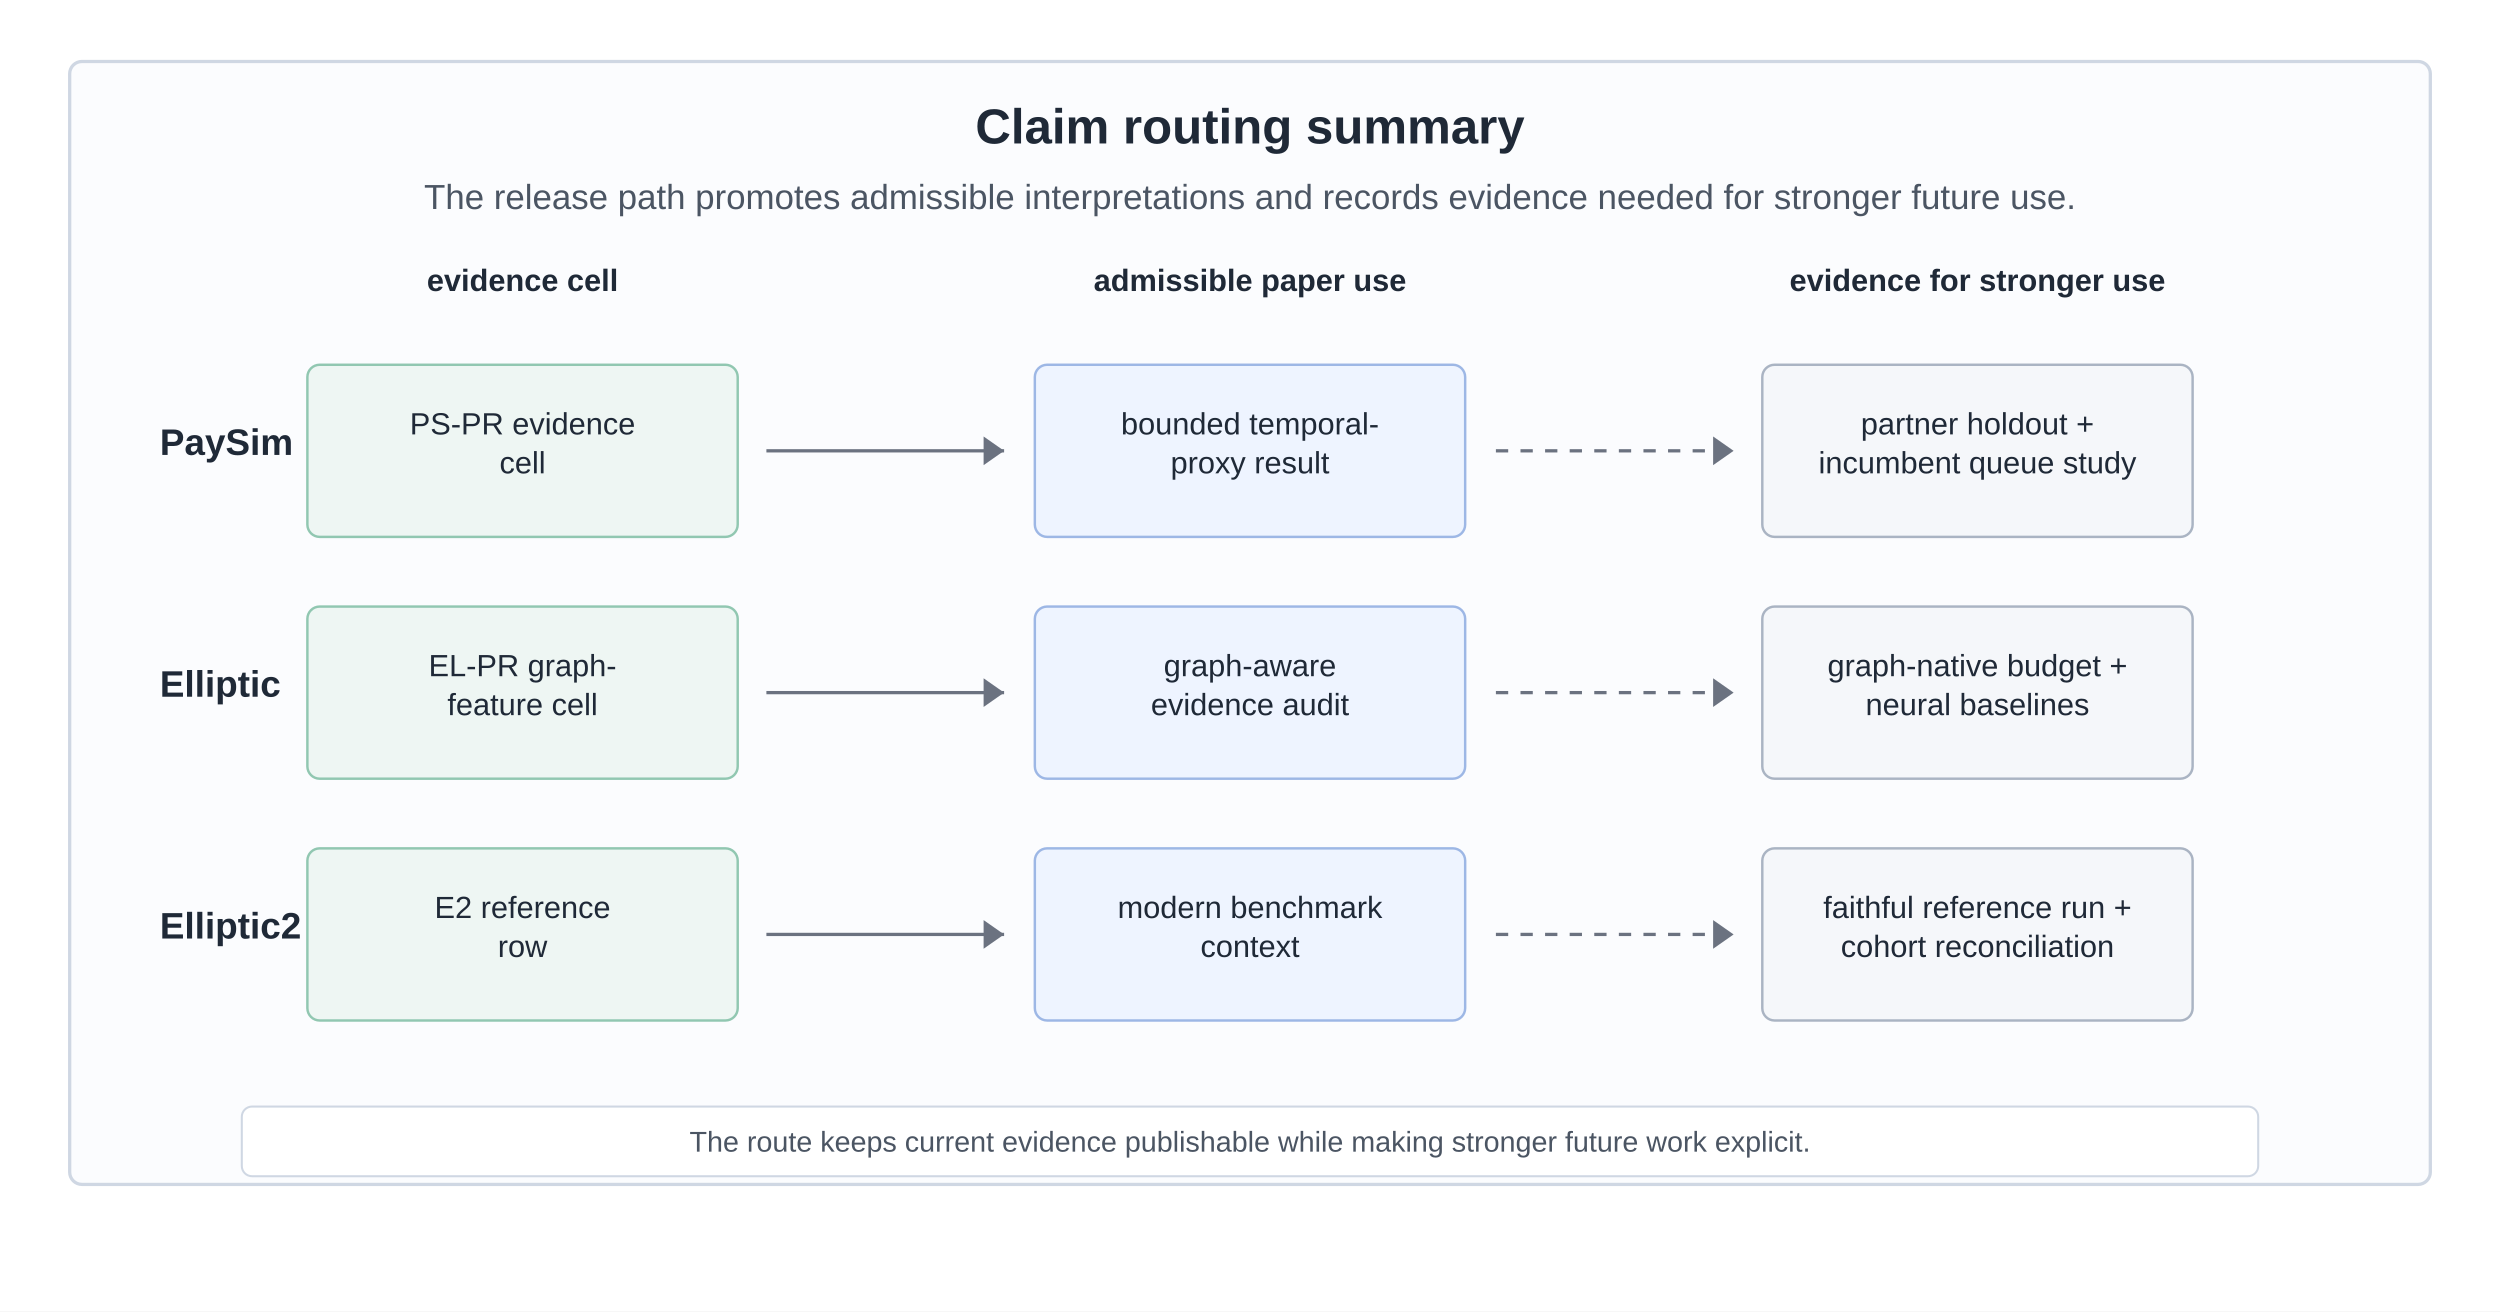
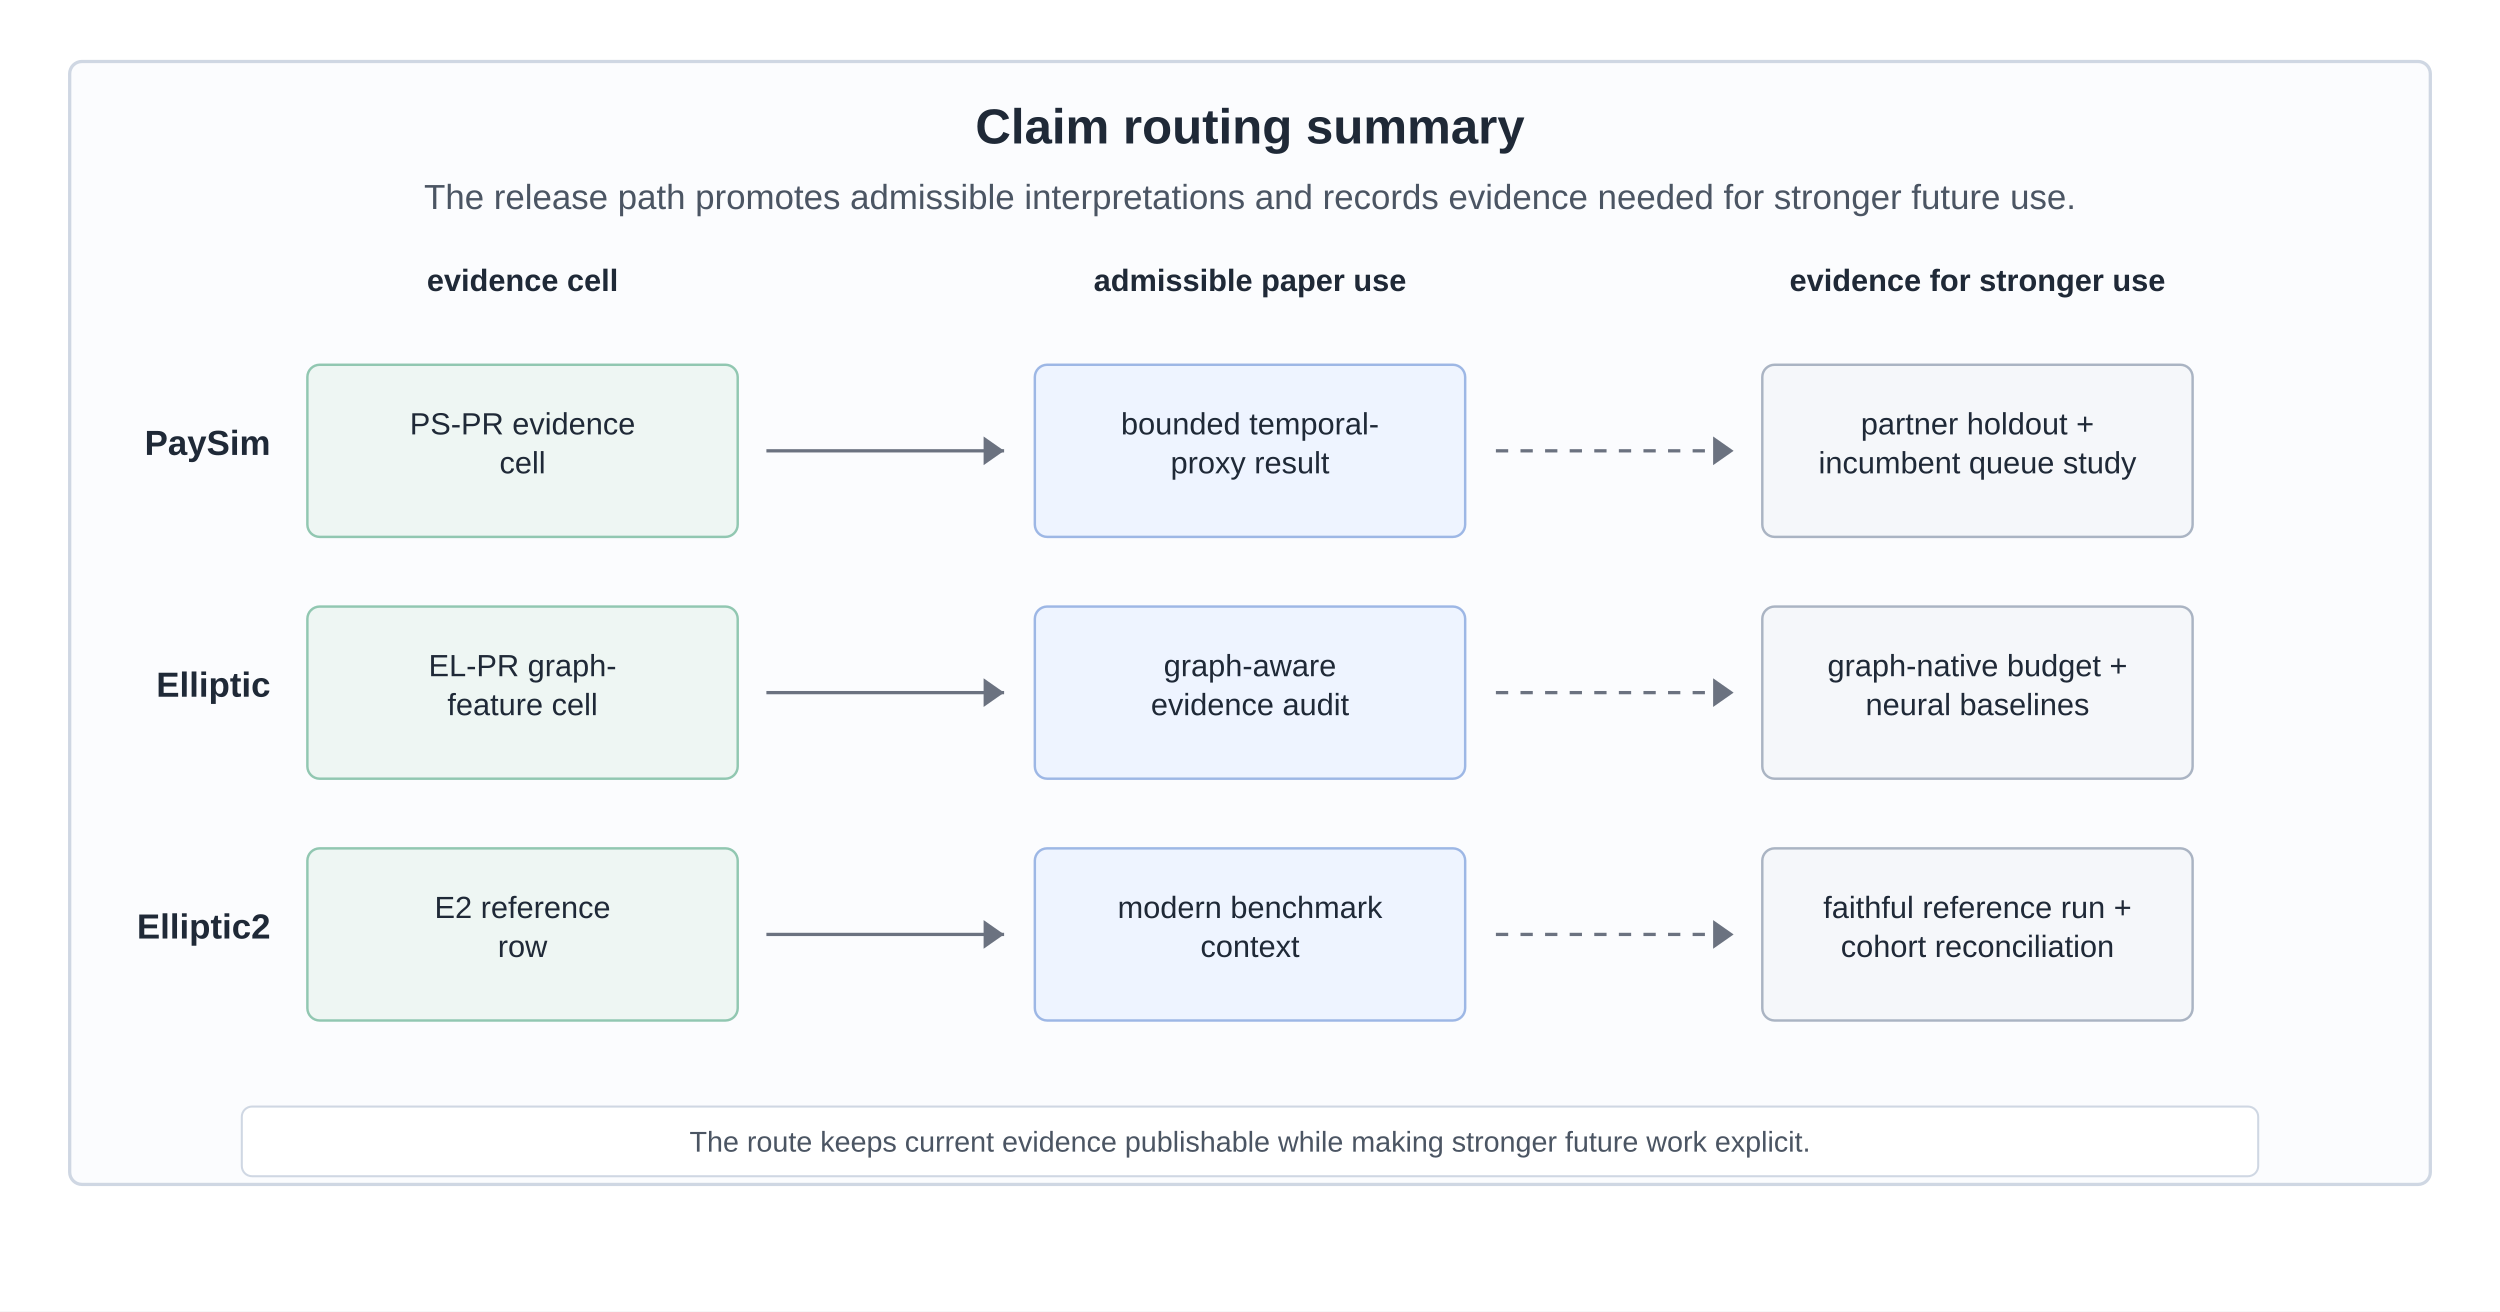
<svg xmlns="http://www.w3.org/2000/svg" width="1220" height="640" viewBox="0 0 1220 640" role="img">
  <style>text{font-family:Arial,Helvetica,sans-serif;letter-spacing:0}</style>
  <rect width="100%" height="100%" fill="#ffffff" />
  <rect x="34" y="30" width="1152" height="548" rx="6" fill="#fbfcfe" stroke="#cfd7e3" stroke-width="1.6" />
  <text x="610" y="70" text-anchor="middle" font-size="24" font-weight="700" fill="#1f2937">Claim routing summary</text>
  <text x="610" y="102" text-anchor="middle" font-size="17" fill="#4b5563">The release path promotes admissible interpretations and records evidence needed for stronger future use.</text>
  <text x="255" y="142" text-anchor="middle" font-size="15" font-weight="700" fill="#1f2937">evidence cell</text>
  <text x="610" y="142" text-anchor="middle" font-size="15" font-weight="700" fill="#1f2937">admissible paper use</text>
  <text x="965" y="142" text-anchor="middle" font-size="15" font-weight="700" fill="#1f2937">evidence for stronger use</text>
-   <text x="78" y="222" font-size="18" font-weight="700" fill="#1f2937">PaySim</text>
+   <text x="132" y="222" text-anchor="end" font-size="17" font-weight="700" fill="#1f2937">PaySim</text>
  <rect x="150" y="178" width="210" height="84" rx="6" fill="#eef6f3" stroke="#91c7b1" stroke-width="1.2" />
  <text x="255.0" y="212.0" text-anchor="middle" font-size="15" fill="#1f2937">PS-PR evidence</text>
  <text x="255.0" y="231.0" text-anchor="middle" font-size="15" fill="#1f2937">cell</text>
  <rect x="505" y="178" width="210" height="84" rx="6" fill="#eef4ff" stroke="#9db7e5" stroke-width="1.2" />
  <text x="610.0" y="212.0" text-anchor="middle" font-size="15" fill="#1f2937">bounded temporal-</text>
  <text x="610.0" y="231.0" text-anchor="middle" font-size="15" fill="#1f2937">proxy result</text>
  <rect x="860" y="178" width="210" height="84" rx="6" fill="#f5f7fa" stroke="#aab4c3" stroke-width="1.2" />
  <text x="965.0" y="212.0" text-anchor="middle" font-size="15" fill="#1f2937">partner holdout +</text>
  <text x="965.0" y="231.0" text-anchor="middle" font-size="15" fill="#1f2937">incumbent queue study</text>
  <line x1="374" y1="220" x2="490" y2="220" stroke="#6b7280" stroke-width="1.6" />
  <polygon points="490,220 480,213 480,227" fill="#6b7280" />
  <line x1="730" y1="220" x2="846" y2="220" stroke="#6b7280" stroke-width="1.6" stroke-dasharray="6 6" />
  <polygon points="846,220 836,213 836,227" fill="#6b7280" />
-   <text x="78" y="340" font-size="18" font-weight="700" fill="#1f2937">Elliptic</text>
+   <text x="132" y="340" text-anchor="end" font-size="17" font-weight="700" fill="#1f2937">Elliptic</text>
  <rect x="150" y="296" width="210" height="84" rx="6" fill="#eef6f3" stroke="#91c7b1" stroke-width="1.2" />
  <text x="255.0" y="330.0" text-anchor="middle" font-size="15" fill="#1f2937">EL-PR graph-</text>
  <text x="255.0" y="349.0" text-anchor="middle" font-size="15" fill="#1f2937">feature cell</text>
  <rect x="505" y="296" width="210" height="84" rx="6" fill="#eef4ff" stroke="#9db7e5" stroke-width="1.2" />
  <text x="610.0" y="330.0" text-anchor="middle" font-size="15" fill="#1f2937">graph-aware</text>
  <text x="610.0" y="349.0" text-anchor="middle" font-size="15" fill="#1f2937">evidence audit</text>
  <rect x="860" y="296" width="210" height="84" rx="6" fill="#f5f7fa" stroke="#aab4c3" stroke-width="1.2" />
  <text x="965.0" y="330.0" text-anchor="middle" font-size="15" fill="#1f2937">graph-native budget +</text>
  <text x="965.0" y="349.0" text-anchor="middle" font-size="15" fill="#1f2937">neural baselines</text>
  <line x1="374" y1="338" x2="490" y2="338" stroke="#6b7280" stroke-width="1.6" />
  <polygon points="490,338 480,331 480,345" fill="#6b7280" />
  <line x1="730" y1="338" x2="846" y2="338" stroke="#6b7280" stroke-width="1.6" stroke-dasharray="6 6" />
  <polygon points="846,338 836,331 836,345" fill="#6b7280" />
-   <text x="78" y="458" font-size="18" font-weight="700" fill="#1f2937">Elliptic2</text>
+   <text x="132" y="458" text-anchor="end" font-size="17" font-weight="700" fill="#1f2937">Elliptic2</text>
  <rect x="150" y="414" width="210" height="84" rx="6" fill="#eef6f3" stroke="#91c7b1" stroke-width="1.2" />
  <text x="255.0" y="448.0" text-anchor="middle" font-size="15" fill="#1f2937">E2 reference</text>
  <text x="255.0" y="467.0" text-anchor="middle" font-size="15" fill="#1f2937">row</text>
  <rect x="505" y="414" width="210" height="84" rx="6" fill="#eef4ff" stroke="#9db7e5" stroke-width="1.2" />
  <text x="610.0" y="448.0" text-anchor="middle" font-size="15" fill="#1f2937">modern benchmark</text>
  <text x="610.0" y="467.0" text-anchor="middle" font-size="15" fill="#1f2937">context</text>
  <rect x="860" y="414" width="210" height="84" rx="6" fill="#f5f7fa" stroke="#aab4c3" stroke-width="1.2" />
  <text x="965.0" y="448.0" text-anchor="middle" font-size="15" fill="#1f2937">faithful reference run +</text>
  <text x="965.0" y="467.0" text-anchor="middle" font-size="15" fill="#1f2937">cohort reconciliation</text>
  <line x1="374" y1="456" x2="490" y2="456" stroke="#6b7280" stroke-width="1.6" />
  <polygon points="490,456 480,449 480,463" fill="#6b7280" />
  <line x1="730" y1="456" x2="846" y2="456" stroke="#6b7280" stroke-width="1.6" stroke-dasharray="6 6" />
  <polygon points="846,456 836,449 836,463" fill="#6b7280" />
  <rect x="118" y="540" width="984" height="34" rx="5" fill="#ffffff" stroke="#cfd7e3" stroke-width="1" />
  <text x="610" y="562" text-anchor="middle" font-size="14" fill="#4b5563">The route keeps current evidence publishable while making stronger future work explicit.</text>
</svg>
